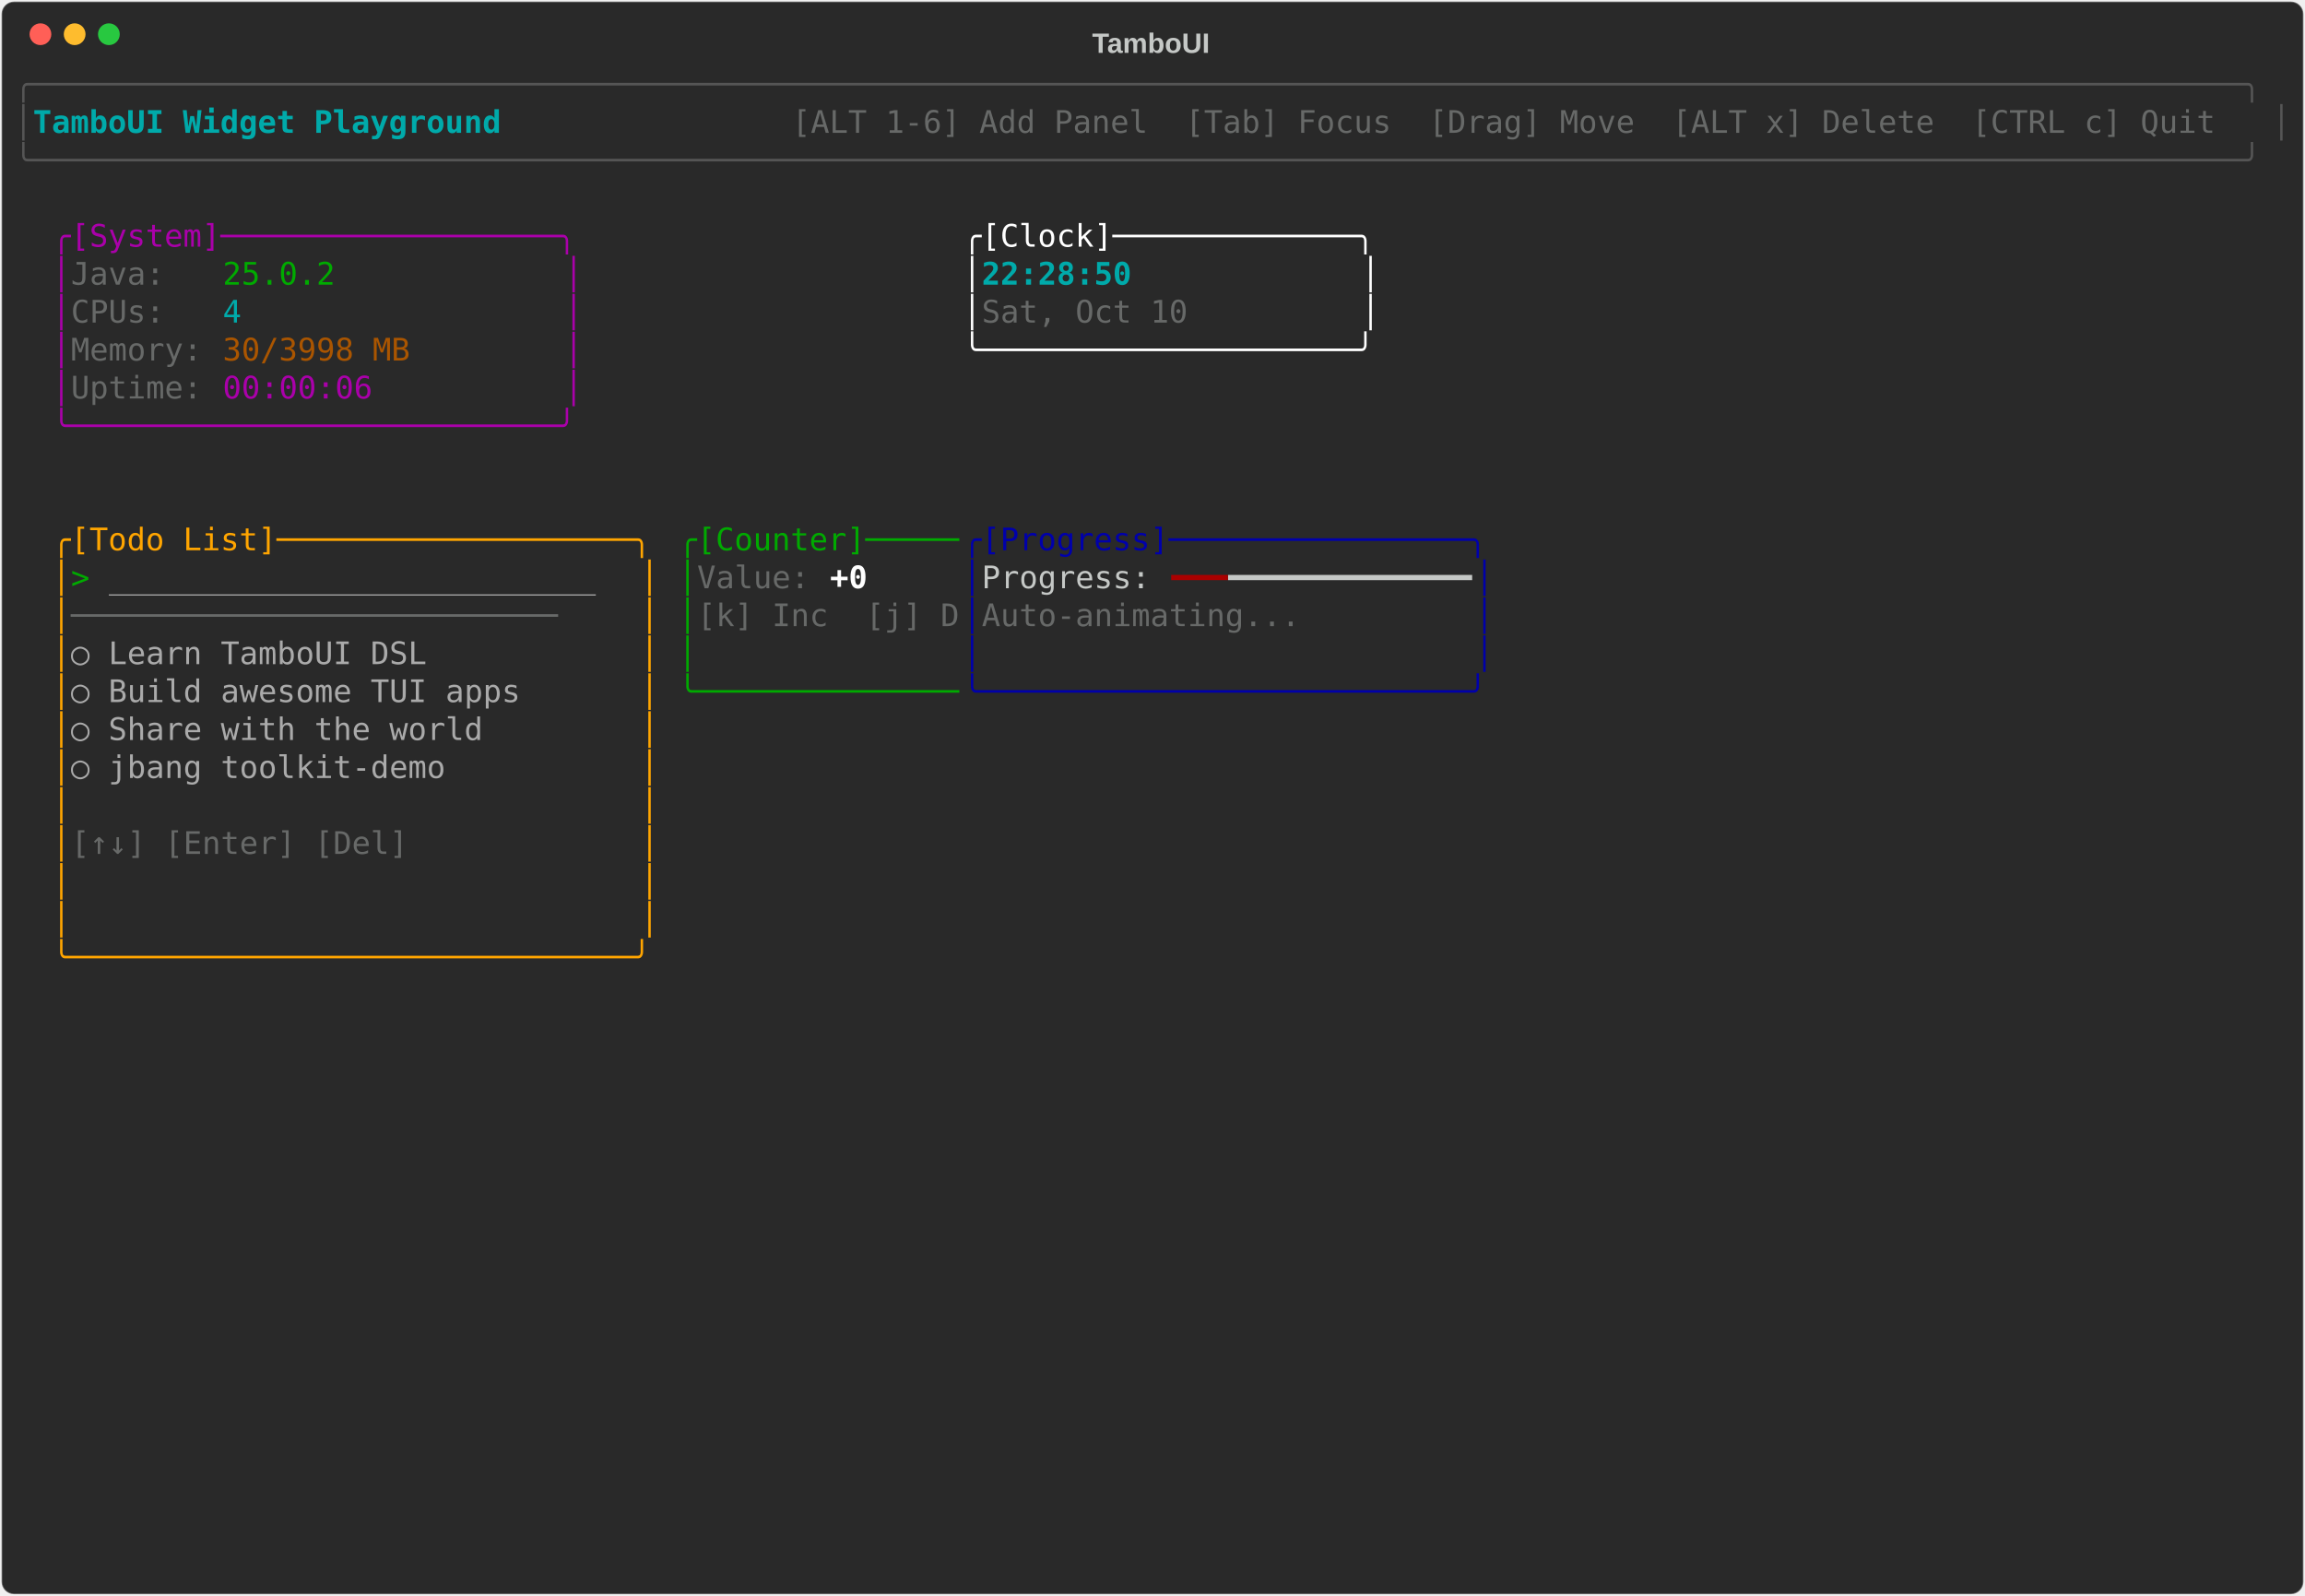
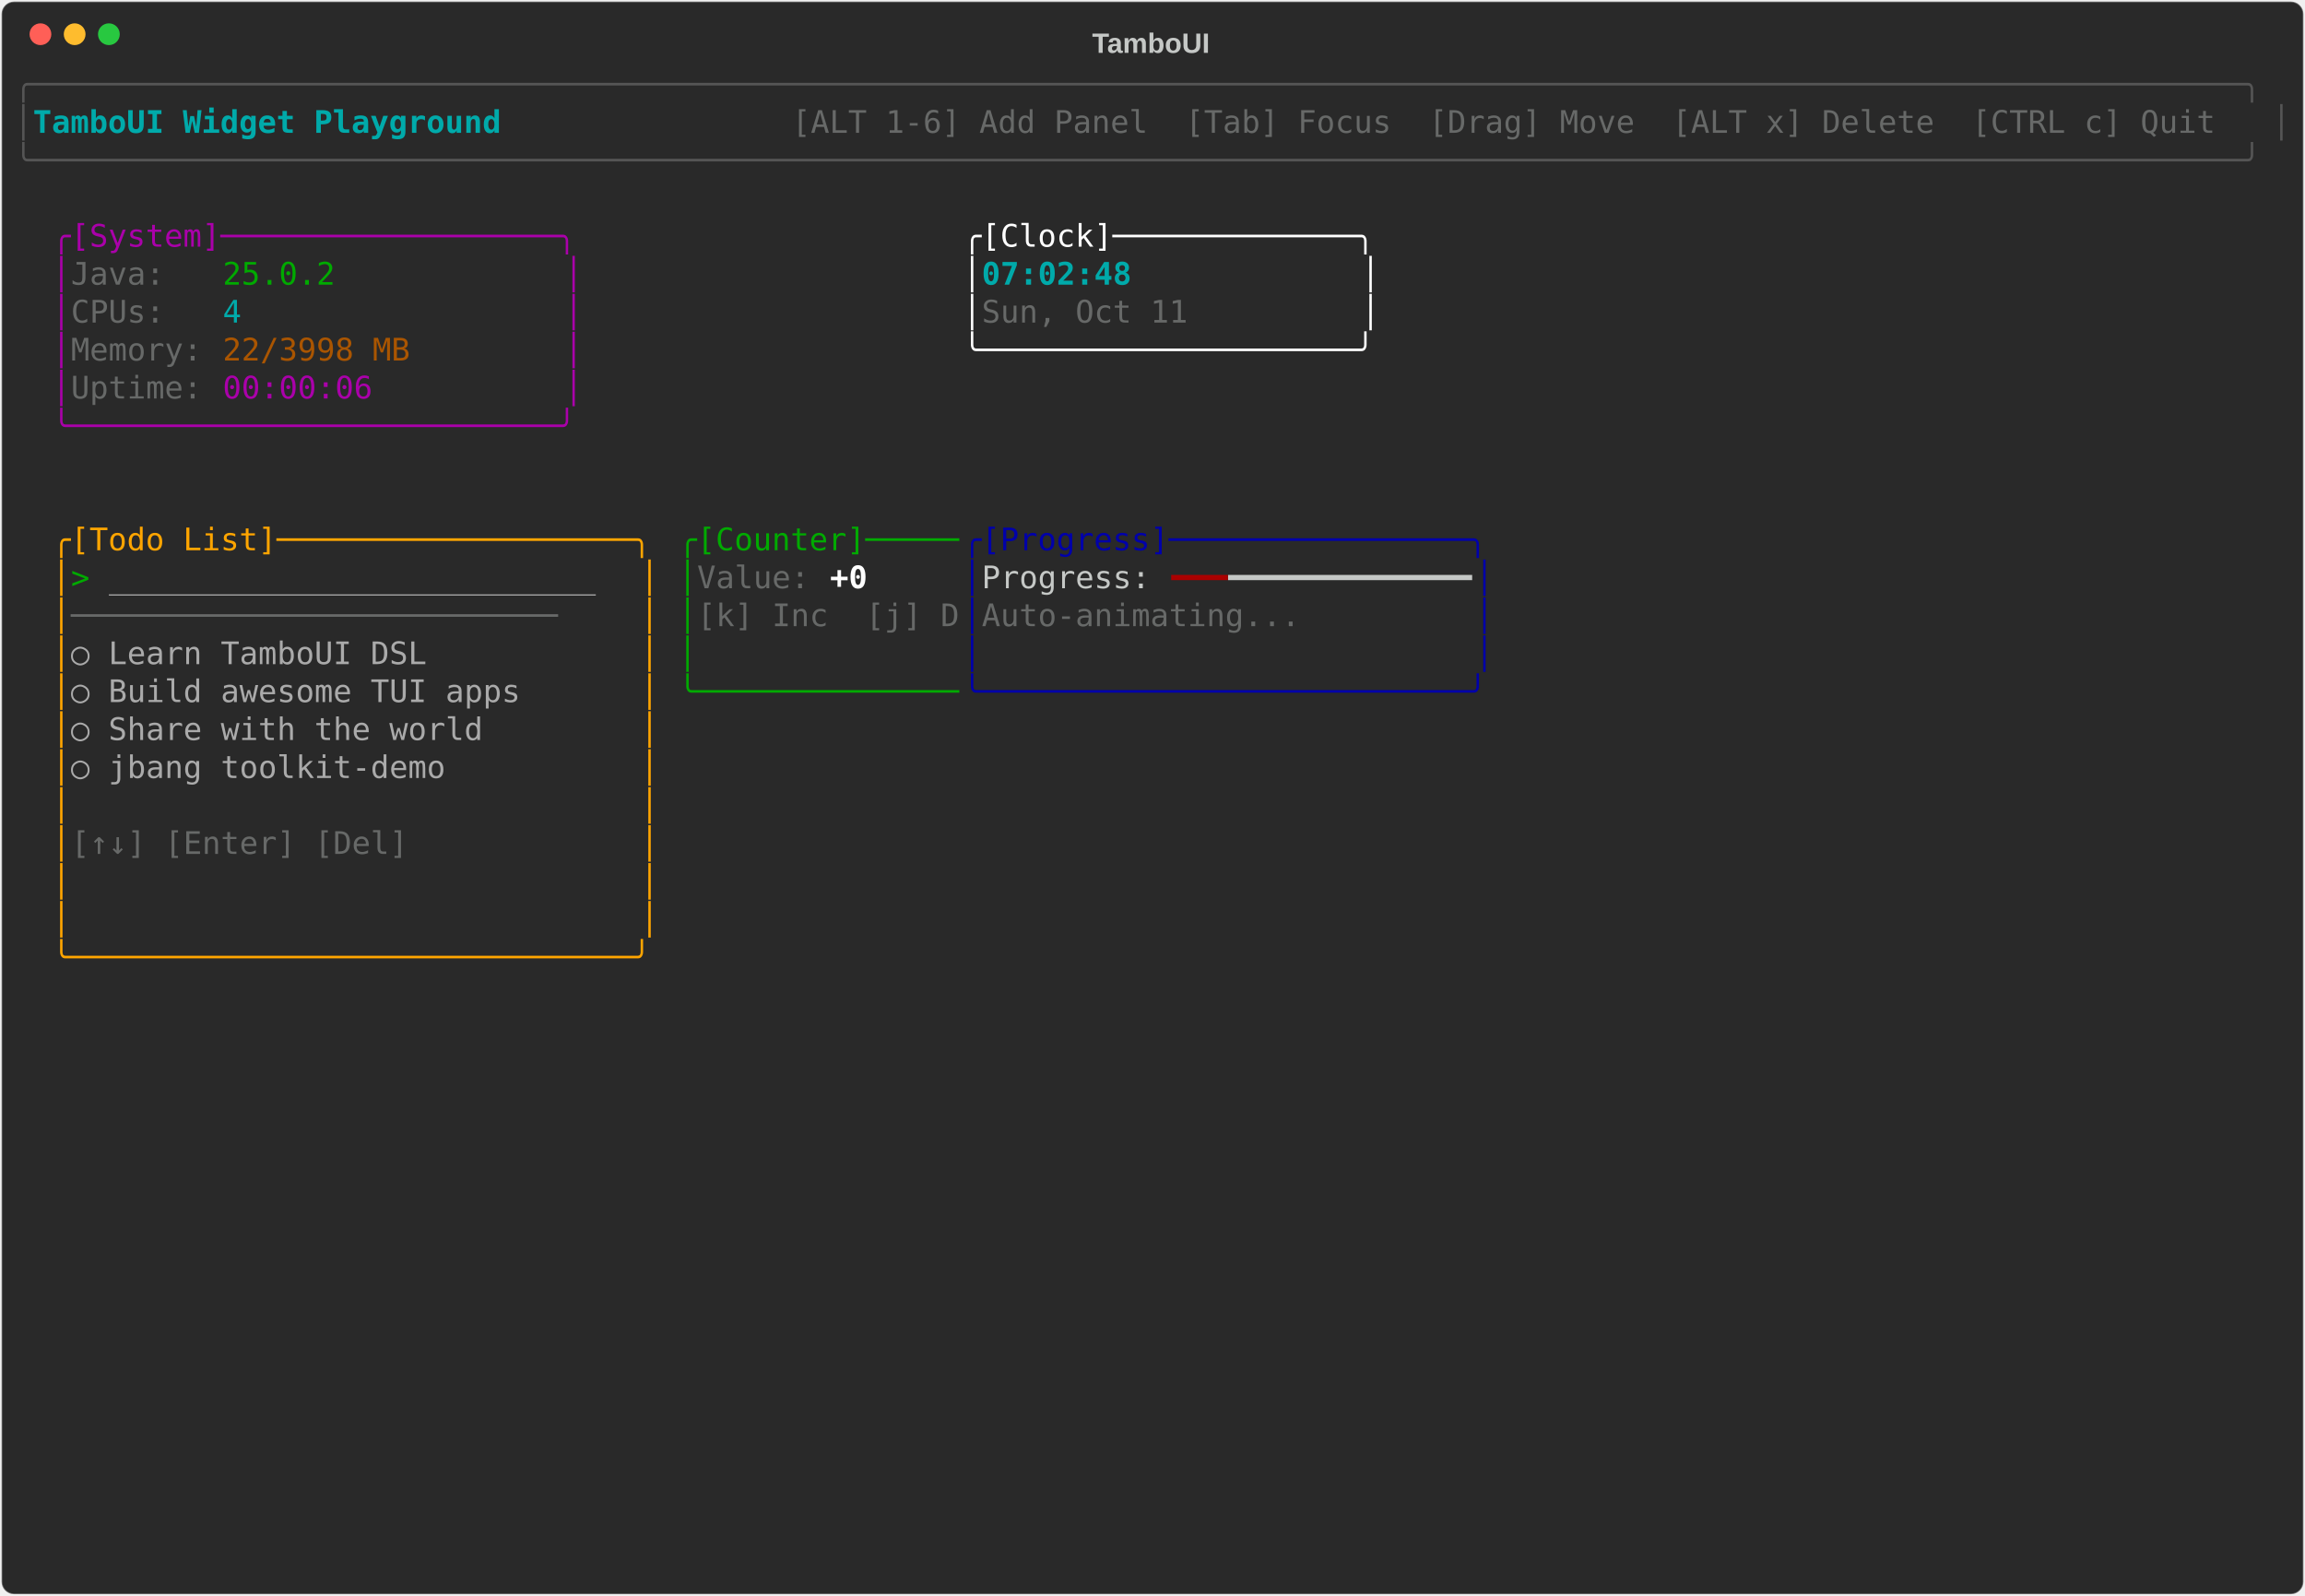
<svg xmlns="http://www.w3.org/2000/svg" class="rich-terminal" viewBox="0 0 1482 1026">
-   <style>    @font-face {        font-family: "Fira Code";        src: local("FiraCode-Regular"),                url("https://cdnjs.cloudflare.com/ajax/libs/firacode/6.2.0/woff2/FiraCode-Regular.woff2") format("woff2"),                url("https://cdnjs.cloudflare.com/ajax/libs/firacode/6.2.0/woff/FiraCode-Regular.woff") format("woff");        font-style: normal;        font-weight: 400;    }    @font-face {        font-family: "Fira Code";        src: local("FiraCode-Bold"),                url("https://cdnjs.cloudflare.com/ajax/libs/firacode/6.2.0/woff2/FiraCode-Bold.woff2") format("woff2"),                url("https://cdnjs.cloudflare.com/ajax/libs/firacode/6.2.0/woff/FiraCode-Bold.woff") format("woff");        font-style: bold;        font-weight: 700;    }    .terminal-2324408420-matrix {        font-family: Fira Code, monospace;        font-size: 20px;        line-height: 24.4px;        font-variant-east-asian: full-width;    }    .terminal-2324408420-title {        font-size: 18px;        font-weight: bold;        font-family: arial;    }    .terminal-2324408420-r1 { fill: #555555 }.terminal-2324408420-r2 { fill: #00aaaa;font-weight: bold }.terminal-2324408420-r3 { fill: #c5c8c6 }.terminal-2324408420-r4 { fill: #676968 }.terminal-2324408420-r5 { fill: #aa00aa }.terminal-2324408420-r6 { fill: #ffffff }.terminal-2324408420-r7 { fill: #00aa00 }.terminal-2324408420-r8 { fill: #00aaaa }.terminal-2324408420-r9 { fill: #aa5500 }.terminal-2324408420-r10 { fill: #ffa500 }.terminal-2324408420-r11 { fill: #0000aa }.terminal-2324408420-r12 { fill: #aaaaaa }.terminal-2324408420-r13 { fill: #ffffff;font-weight: bold }.terminal-2324408420-r14 { fill: #aa0000 }    </style>
+   <style>    @font-face {        font-family: "Fira Code";        src: local("FiraCode-Regular"),                url("https://cdnjs.cloudflare.com/ajax/libs/firacode/6.2.0/woff2/FiraCode-Regular.woff2") format("woff2"),                url("https://cdnjs.cloudflare.com/ajax/libs/firacode/6.2.0/woff/FiraCode-Regular.woff") format("woff");        font-style: normal;        font-weight: 400;    }    @font-face {        font-family: "Fira Code";        src: local("FiraCode-Bold"),                url("https://cdnjs.cloudflare.com/ajax/libs/firacode/6.2.0/woff2/FiraCode-Bold.woff2") format("woff2"),                url("https://cdnjs.cloudflare.com/ajax/libs/firacode/6.2.0/woff/FiraCode-Bold.woff") format("woff");        font-style: bold;        font-weight: 700;    }    .terminal-1987356781-matrix {        font-family: Fira Code, monospace;        font-size: 20px;        line-height: 24.4px;        font-variant-east-asian: full-width;    }    .terminal-1987356781-title {        font-size: 18px;        font-weight: bold;        font-family: arial;    }    .terminal-1987356781-r1 { fill: #555555 }.terminal-1987356781-r2 { fill: #00aaaa;font-weight: bold }.terminal-1987356781-r3 { fill: #c5c8c6 }.terminal-1987356781-r4 { fill: #676968 }.terminal-1987356781-r5 { fill: #aa00aa }.terminal-1987356781-r6 { fill: #ffffff }.terminal-1987356781-r7 { fill: #00aa00 }.terminal-1987356781-r8 { fill: #00aaaa }.terminal-1987356781-r9 { fill: #aa5500 }.terminal-1987356781-r10 { fill: #ffa500 }.terminal-1987356781-r11 { fill: #0000aa }.terminal-1987356781-r12 { fill: #aaaaaa }.terminal-1987356781-r13 { fill: #ffffff;font-weight: bold }.terminal-1987356781-r14 { fill: #aa0000 }    </style>
  <defs>
-     <clipPath id="terminal-2324408420-clip-terminal">
+     <clipPath id="terminal-1987356781-clip-terminal">
      <rect x="0" y="0" width="1463" height="975" />
    </clipPath>
-     <clipPath id="terminal-2324408420-line-0">
+     <clipPath id="terminal-1987356781-line-0">
      <rect x="0" y="1.5" width="1464" height="24.65" />
    </clipPath>
-     <clipPath id="terminal-2324408420-line-1">
+     <clipPath id="terminal-1987356781-line-1">
      <rect x="0" y="25.9" width="1464" height="24.65" />
    </clipPath>
-     <clipPath id="terminal-2324408420-line-2">
+     <clipPath id="terminal-1987356781-line-2">
      <rect x="0" y="50.3" width="1464" height="24.65" />
    </clipPath>
-     <clipPath id="terminal-2324408420-line-3">
+     <clipPath id="terminal-1987356781-line-3">
      <rect x="0" y="74.7" width="1464" height="24.65" />
    </clipPath>
-     <clipPath id="terminal-2324408420-line-4">
+     <clipPath id="terminal-1987356781-line-4">
      <rect x="0" y="99.1" width="1464" height="24.65" />
    </clipPath>
-     <clipPath id="terminal-2324408420-line-5">
+     <clipPath id="terminal-1987356781-line-5">
      <rect x="0" y="123.5" width="1464" height="24.65" />
    </clipPath>
-     <clipPath id="terminal-2324408420-line-6">
+     <clipPath id="terminal-1987356781-line-6">
      <rect x="0" y="147.9" width="1464" height="24.65" />
    </clipPath>
-     <clipPath id="terminal-2324408420-line-7">
+     <clipPath id="terminal-1987356781-line-7">
      <rect x="0" y="172.3" width="1464" height="24.65" />
    </clipPath>
-     <clipPath id="terminal-2324408420-line-8">
+     <clipPath id="terminal-1987356781-line-8">
      <rect x="0" y="196.7" width="1464" height="24.65" />
    </clipPath>
-     <clipPath id="terminal-2324408420-line-9">
+     <clipPath id="terminal-1987356781-line-9">
      <rect x="0" y="221.1" width="1464" height="24.65" />
    </clipPath>
-     <clipPath id="terminal-2324408420-line-10">
+     <clipPath id="terminal-1987356781-line-10">
      <rect x="0" y="245.5" width="1464" height="24.65" />
    </clipPath>
-     <clipPath id="terminal-2324408420-line-11">
+     <clipPath id="terminal-1987356781-line-11">
      <rect x="0" y="269.9" width="1464" height="24.65" />
    </clipPath>
-     <clipPath id="terminal-2324408420-line-12">
+     <clipPath id="terminal-1987356781-line-12">
      <rect x="0" y="294.3" width="1464" height="24.65" />
    </clipPath>
-     <clipPath id="terminal-2324408420-line-13">
+     <clipPath id="terminal-1987356781-line-13">
      <rect x="0" y="318.7" width="1464" height="24.65" />
    </clipPath>
-     <clipPath id="terminal-2324408420-line-14">
+     <clipPath id="terminal-1987356781-line-14">
      <rect x="0" y="343.1" width="1464" height="24.65" />
    </clipPath>
-     <clipPath id="terminal-2324408420-line-15">
+     <clipPath id="terminal-1987356781-line-15">
      <rect x="0" y="367.5" width="1464" height="24.65" />
    </clipPath>
-     <clipPath id="terminal-2324408420-line-16">
+     <clipPath id="terminal-1987356781-line-16">
      <rect x="0" y="391.9" width="1464" height="24.65" />
    </clipPath>
-     <clipPath id="terminal-2324408420-line-17">
+     <clipPath id="terminal-1987356781-line-17">
      <rect x="0" y="416.3" width="1464" height="24.65" />
    </clipPath>
-     <clipPath id="terminal-2324408420-line-18">
+     <clipPath id="terminal-1987356781-line-18">
      <rect x="0" y="440.7" width="1464" height="24.65" />
    </clipPath>
-     <clipPath id="terminal-2324408420-line-19">
+     <clipPath id="terminal-1987356781-line-19">
      <rect x="0" y="465.1" width="1464" height="24.65" />
    </clipPath>
-     <clipPath id="terminal-2324408420-line-20">
+     <clipPath id="terminal-1987356781-line-20">
      <rect x="0" y="489.5" width="1464" height="24.65" />
    </clipPath>
-     <clipPath id="terminal-2324408420-line-21">
+     <clipPath id="terminal-1987356781-line-21">
      <rect x="0" y="513.9" width="1464" height="24.65" />
    </clipPath>
-     <clipPath id="terminal-2324408420-line-22">
+     <clipPath id="terminal-1987356781-line-22">
      <rect x="0" y="538.3" width="1464" height="24.65" />
    </clipPath>
-     <clipPath id="terminal-2324408420-line-23">
+     <clipPath id="terminal-1987356781-line-23">
      <rect x="0" y="562.7" width="1464" height="24.65" />
    </clipPath>
-     <clipPath id="terminal-2324408420-line-24">
+     <clipPath id="terminal-1987356781-line-24">
      <rect x="0" y="587.1" width="1464" height="24.65" />
    </clipPath>
-     <clipPath id="terminal-2324408420-line-25">
+     <clipPath id="terminal-1987356781-line-25">
      <rect x="0" y="611.5" width="1464" height="24.65" />
    </clipPath>
-     <clipPath id="terminal-2324408420-line-26">
+     <clipPath id="terminal-1987356781-line-26">
      <rect x="0" y="635.9" width="1464" height="24.65" />
    </clipPath>
-     <clipPath id="terminal-2324408420-line-27">
+     <clipPath id="terminal-1987356781-line-27">
      <rect x="0" y="660.3" width="1464" height="24.65" />
    </clipPath>
-     <clipPath id="terminal-2324408420-line-28">
+     <clipPath id="terminal-1987356781-line-28">
      <rect x="0" y="684.7" width="1464" height="24.65" />
    </clipPath>
-     <clipPath id="terminal-2324408420-line-29">
+     <clipPath id="terminal-1987356781-line-29">
      <rect x="0" y="709.1" width="1464" height="24.65" />
    </clipPath>
-     <clipPath id="terminal-2324408420-line-30">
+     <clipPath id="terminal-1987356781-line-30">
      <rect x="0" y="733.5" width="1464" height="24.65" />
    </clipPath>
-     <clipPath id="terminal-2324408420-line-31">
+     <clipPath id="terminal-1987356781-line-31">
      <rect x="0" y="757.9" width="1464" height="24.65" />
    </clipPath>
-     <clipPath id="terminal-2324408420-line-32">
+     <clipPath id="terminal-1987356781-line-32">
      <rect x="0" y="782.3" width="1464" height="24.65" />
    </clipPath>
-     <clipPath id="terminal-2324408420-line-33">
+     <clipPath id="terminal-1987356781-line-33">
      <rect x="0" y="806.7" width="1464" height="24.65" />
    </clipPath>
-     <clipPath id="terminal-2324408420-line-34">
+     <clipPath id="terminal-1987356781-line-34">
      <rect x="0" y="831.1" width="1464" height="24.65" />
    </clipPath>
-     <clipPath id="terminal-2324408420-line-35">
+     <clipPath id="terminal-1987356781-line-35">
      <rect x="0" y="855.5" width="1464" height="24.65" />
    </clipPath>
-     <clipPath id="terminal-2324408420-line-36">
+     <clipPath id="terminal-1987356781-line-36">
      <rect x="0" y="879.9" width="1464" height="24.65" />
    </clipPath>
-     <clipPath id="terminal-2324408420-line-37">
+     <clipPath id="terminal-1987356781-line-37">
      <rect x="0" y="904.3" width="1464" height="24.65" />
    </clipPath>
-     <clipPath id="terminal-2324408420-line-38">
+     <clipPath id="terminal-1987356781-line-38">
      <rect x="0" y="928.7" width="1464" height="24.65" />
    </clipPath>
-     <clipPath id="terminal-2324408420-line-39">
+     <clipPath id="terminal-1987356781-line-39">
      <rect x="0" y="953.1" width="1464" height="24.65" />
    </clipPath>
  </defs>
  <rect fill="#292929" stroke="rgba(255,255,255,0.35)" stroke-width="1" x="1" y="1" width="1480" height="1024" rx="8" />
-   <text class="terminal-2324408420-title" fill="#c5c8c6" text-anchor="middle" x="740" y="34">TamboUI</text>
+   <text class="terminal-1987356781-title" fill="#c5c8c6" text-anchor="middle" x="740" y="34">TamboUI</text>
  <g transform="translate(26,22)">
    <circle cx="0" cy="0" r="7" fill="#ff5f57" />
    <circle cx="22" cy="0" r="7" fill="#febc2e" />
    <circle cx="44" cy="0" r="7" fill="#28c840" />
  </g>
-   <g transform="translate(9, 41)" clip-path="url(#terminal-2324408420-clip-terminal)">
-     <g class="terminal-2324408420-matrix">
-       <text class="terminal-2324408420-r1" x="0" y="20" textLength="1464" clip-path="url(#terminal-2324408420-line-0)">╭──────────────────────────────────────────────────────────────────────────────────────────────────────────────────────╮</text>
-       <text class="terminal-2324408420-r1" x="0" y="44.4" textLength="12.2" clip-path="url(#terminal-2324408420-line-1)">│</text>
-       <text class="terminal-2324408420-r2" x="12.2" y="44.4" textLength="329.4" clip-path="url(#terminal-2324408420-line-1)"> TamboUI Widget Playground </text>
-       <text class="terminal-2324408420-r4" x="500.2" y="44.4" textLength="951.6" clip-path="url(#terminal-2324408420-line-1)"> [ALT 1-6] Add Panel  [Tab] Focus  [Drag] Move  [ALT x] Delete  [CTRL c] Quit </text>
-       <text class="terminal-2324408420-r1" x="1451.8" y="44.4" textLength="12.2" clip-path="url(#terminal-2324408420-line-1)">│</text>
-       <text class="terminal-2324408420-r1" x="0" y="68.8" textLength="1464" clip-path="url(#terminal-2324408420-line-2)">╰──────────────────────────────────────────────────────────────────────────────────────────────────────────────────────╯</text>
-       <text class="terminal-2324408420-r5" x="24.4" y="117.6" textLength="341.6" clip-path="url(#terminal-2324408420-line-4)">╭[System]──────────────────╮</text>
-       <text class="terminal-2324408420-r6" x="610" y="117.6" textLength="268.4" clip-path="url(#terminal-2324408420-line-4)">╭[Clock]─────────────╮</text>
-       <text class="terminal-2324408420-r5" x="24.4" y="142" textLength="12.2" clip-path="url(#terminal-2324408420-line-5)">│</text>
-       <text class="terminal-2324408420-r4" x="36.6" y="142" textLength="97.6" clip-path="url(#terminal-2324408420-line-5)">Java:   </text>
-       <text class="terminal-2324408420-r7" x="134.2" y="142" textLength="73.2" clip-path="url(#terminal-2324408420-line-5)">25.0.2</text>
-       <text class="terminal-2324408420-r5" x="353.8" y="142" textLength="12.2" clip-path="url(#terminal-2324408420-line-5)">│</text>
-       <text class="terminal-2324408420-r6" x="610" y="142" textLength="12.2" clip-path="url(#terminal-2324408420-line-5)">│</text>
-       <text class="terminal-2324408420-r2" x="622.2" y="142" textLength="244" clip-path="url(#terminal-2324408420-line-5)">22:28:50            </text>
-       <text class="terminal-2324408420-r6" x="866.2" y="142" textLength="12.2" clip-path="url(#terminal-2324408420-line-5)">│</text>
-       <text class="terminal-2324408420-r5" x="24.4" y="166.4" textLength="12.2" clip-path="url(#terminal-2324408420-line-6)">│</text>
-       <text class="terminal-2324408420-r4" x="36.6" y="166.4" textLength="97.6" clip-path="url(#terminal-2324408420-line-6)">CPUs:   </text>
-       <text class="terminal-2324408420-r8" x="134.2" y="166.4" textLength="12.2" clip-path="url(#terminal-2324408420-line-6)">4</text>
-       <text class="terminal-2324408420-r5" x="353.8" y="166.4" textLength="12.2" clip-path="url(#terminal-2324408420-line-6)">│</text>
-       <text class="terminal-2324408420-r6" x="610" y="166.4" textLength="12.2" clip-path="url(#terminal-2324408420-line-6)">│</text>
-       <text class="terminal-2324408420-r4" x="622.2" y="166.4" textLength="244" clip-path="url(#terminal-2324408420-line-6)">Sat, Oct 10         </text>
-       <text class="terminal-2324408420-r6" x="866.2" y="166.4" textLength="12.2" clip-path="url(#terminal-2324408420-line-6)">│</text>
-       <text class="terminal-2324408420-r5" x="24.4" y="190.8" textLength="12.2" clip-path="url(#terminal-2324408420-line-7)">│</text>
-       <text class="terminal-2324408420-r4" x="36.6" y="190.8" textLength="97.6" clip-path="url(#terminal-2324408420-line-7)">Memory: </text>
-       <text class="terminal-2324408420-r9" x="134.2" y="190.8" textLength="122" clip-path="url(#terminal-2324408420-line-7)">30/3998 MB</text>
-       <text class="terminal-2324408420-r5" x="353.8" y="190.8" textLength="12.2" clip-path="url(#terminal-2324408420-line-7)">│</text>
-       <text class="terminal-2324408420-r6" x="610" y="190.8" textLength="268.4" clip-path="url(#terminal-2324408420-line-7)">╰────────────────────╯</text>
-       <text class="terminal-2324408420-r5" x="24.4" y="215.2" textLength="12.2" clip-path="url(#terminal-2324408420-line-8)">│</text>
-       <text class="terminal-2324408420-r4" x="36.6" y="215.2" textLength="97.6" clip-path="url(#terminal-2324408420-line-8)">Uptime: </text>
-       <text class="terminal-2324408420-r5" x="134.2" y="215.2" textLength="97.6" clip-path="url(#terminal-2324408420-line-8)">00:00:06</text>
-       <text class="terminal-2324408420-r5" x="353.8" y="215.2" textLength="12.2" clip-path="url(#terminal-2324408420-line-8)">│</text>
-       <text class="terminal-2324408420-r5" x="24.4" y="239.6" textLength="341.6" clip-path="url(#terminal-2324408420-line-9)">╰──────────────────────────╯</text>
-       <text class="terminal-2324408420-r10" x="24.4" y="312.8" textLength="390.4" clip-path="url(#terminal-2324408420-line-12)">╭[Todo List]───────────────────╮</text>
-       <text class="terminal-2324408420-r7" x="427" y="312.8" textLength="183" clip-path="url(#terminal-2324408420-line-12)">╭[Counter]─────</text>
-       <text class="terminal-2324408420-r11" x="610" y="312.8" textLength="341.6" clip-path="url(#terminal-2324408420-line-12)">╭[Progress]────────────────╮</text>
-       <text class="terminal-2324408420-r10" x="24.4" y="337.2" textLength="12.2" clip-path="url(#terminal-2324408420-line-13)">│</text>
-       <text class="terminal-2324408420-r7" x="36.6" y="337.2" textLength="24.4" clip-path="url(#terminal-2324408420-line-13)">&gt; </text>
-       <text class="terminal-2324408420-r12" x="61" y="337.2" textLength="317.2" clip-path="url(#terminal-2324408420-line-13)">__________________________</text>
-       <text class="terminal-2324408420-r10" x="402.6" y="337.2" textLength="12.2" clip-path="url(#terminal-2324408420-line-13)">│</text>
-       <text class="terminal-2324408420-r7" x="427" y="337.2" textLength="12.2" clip-path="url(#terminal-2324408420-line-13)">│</text>
-       <text class="terminal-2324408420-r4" x="439.2" y="337.2" textLength="85.4" clip-path="url(#terminal-2324408420-line-13)">Value: </text>
-       <text class="terminal-2324408420-r13" x="524.6" y="337.2" textLength="24.4" clip-path="url(#terminal-2324408420-line-13)">+0</text>
-       <text class="terminal-2324408420-r11" x="610" y="337.2" textLength="12.2" clip-path="url(#terminal-2324408420-line-13)">│</text>
-       <text class="terminal-2324408420-r3" x="622.2" y="337.2" textLength="122" clip-path="url(#terminal-2324408420-line-13)">Progress: </text>
-       <text class="terminal-2324408420-r14" x="744.2" y="337.2" textLength="36.6" clip-path="url(#terminal-2324408420-line-13)">━━━</text>
-       <text class="terminal-2324408420-r3" x="780.8" y="337.2" textLength="158.6" clip-path="url(#terminal-2324408420-line-13)">━━━━━━━━━━━━━</text>
-       <text class="terminal-2324408420-r11" x="939.4" y="337.2" textLength="12.2" clip-path="url(#terminal-2324408420-line-13)">│</text>
-       <text class="terminal-2324408420-r10" x="24.4" y="361.6" textLength="12.2" clip-path="url(#terminal-2324408420-line-14)">│</text>
-       <text class="terminal-2324408420-r4" x="36.6" y="361.6" textLength="366" clip-path="url(#terminal-2324408420-line-14)">──────────────────────────    </text>
-       <text class="terminal-2324408420-r10" x="402.6" y="361.6" textLength="12.2" clip-path="url(#terminal-2324408420-line-14)">│</text>
-       <text class="terminal-2324408420-r7" x="427" y="361.6" textLength="12.2" clip-path="url(#terminal-2324408420-line-14)">│</text>
-       <text class="terminal-2324408420-r4" x="439.2" y="361.6" textLength="170.8" clip-path="url(#terminal-2324408420-line-14)">[k] Inc  [j] D</text>
-       <text class="terminal-2324408420-r11" x="610" y="361.6" textLength="12.2" clip-path="url(#terminal-2324408420-line-14)">│</text>
-       <text class="terminal-2324408420-r4" x="622.2" y="361.6" textLength="317.2" clip-path="url(#terminal-2324408420-line-14)">Auto-animating...         </text>
-       <text class="terminal-2324408420-r11" x="939.4" y="361.6" textLength="12.2" clip-path="url(#terminal-2324408420-line-14)">│</text>
-       <text class="terminal-2324408420-r10" x="24.4" y="386" textLength="12.2" clip-path="url(#terminal-2324408420-line-15)">│</text>
-       <text class="terminal-2324408420-r12" x="36.6" y="386" textLength="366" clip-path="url(#terminal-2324408420-line-15)">  ○ Learn TamboUI DSL         </text>
-       <text class="terminal-2324408420-r10" x="402.6" y="386" textLength="12.2" clip-path="url(#terminal-2324408420-line-15)">│</text>
-       <text class="terminal-2324408420-r7" x="427" y="386" textLength="12.2" clip-path="url(#terminal-2324408420-line-15)">│</text>
-       <text class="terminal-2324408420-r11" x="610" y="386" textLength="12.2" clip-path="url(#terminal-2324408420-line-15)">│</text>
-       <text class="terminal-2324408420-r11" x="939.4" y="386" textLength="12.2" clip-path="url(#terminal-2324408420-line-15)">│</text>
-       <text class="terminal-2324408420-r10" x="24.4" y="410.4" textLength="12.2" clip-path="url(#terminal-2324408420-line-16)">│</text>
-       <text class="terminal-2324408420-r12" x="36.6" y="410.4" textLength="366" clip-path="url(#terminal-2324408420-line-16)">  ○ Build awesome TUI apps    </text>
-       <text class="terminal-2324408420-r10" x="402.6" y="410.4" textLength="12.2" clip-path="url(#terminal-2324408420-line-16)">│</text>
-       <text class="terminal-2324408420-r7" x="427" y="410.4" textLength="183" clip-path="url(#terminal-2324408420-line-16)">╰──────────────</text>
-       <text class="terminal-2324408420-r11" x="610" y="410.4" textLength="341.6" clip-path="url(#terminal-2324408420-line-16)">╰──────────────────────────╯</text>
-       <text class="terminal-2324408420-r10" x="24.4" y="434.8" textLength="12.2" clip-path="url(#terminal-2324408420-line-17)">│</text>
-       <text class="terminal-2324408420-r12" x="36.6" y="434.8" textLength="366" clip-path="url(#terminal-2324408420-line-17)">  ○ Share with the world      </text>
-       <text class="terminal-2324408420-r10" x="402.6" y="434.8" textLength="12.2" clip-path="url(#terminal-2324408420-line-17)">│</text>
-       <text class="terminal-2324408420-r10" x="24.4" y="459.2" textLength="12.2" clip-path="url(#terminal-2324408420-line-18)">│</text>
-       <text class="terminal-2324408420-r12" x="36.6" y="459.2" textLength="366" clip-path="url(#terminal-2324408420-line-18)">  ○ jbang toolkit-demo        </text>
-       <text class="terminal-2324408420-r10" x="402.6" y="459.2" textLength="12.2" clip-path="url(#terminal-2324408420-line-18)">│</text>
-       <text class="terminal-2324408420-r10" x="24.4" y="483.6" textLength="12.2" clip-path="url(#terminal-2324408420-line-19)">│</text>
-       <text class="terminal-2324408420-r10" x="402.6" y="483.6" textLength="12.2" clip-path="url(#terminal-2324408420-line-19)">│</text>
-       <text class="terminal-2324408420-r10" x="24.4" y="508" textLength="12.2" clip-path="url(#terminal-2324408420-line-20)">│</text>
-       <text class="terminal-2324408420-r4" x="36.6" y="508" textLength="366" clip-path="url(#terminal-2324408420-line-20)">[↑↓] [Enter] [Del]            </text>
-       <text class="terminal-2324408420-r10" x="402.6" y="508" textLength="12.2" clip-path="url(#terminal-2324408420-line-20)">│</text>
-       <text class="terminal-2324408420-r10" x="24.4" y="532.4" textLength="12.2" clip-path="url(#terminal-2324408420-line-21)">│</text>
-       <text class="terminal-2324408420-r10" x="402.6" y="532.4" textLength="12.2" clip-path="url(#terminal-2324408420-line-21)">│</text>
-       <text class="terminal-2324408420-r10" x="24.4" y="556.8" textLength="12.2" clip-path="url(#terminal-2324408420-line-22)">│</text>
-       <text class="terminal-2324408420-r10" x="402.6" y="556.8" textLength="12.2" clip-path="url(#terminal-2324408420-line-22)">│</text>
-       <text class="terminal-2324408420-r10" x="24.4" y="581.2" textLength="390.4" clip-path="url(#terminal-2324408420-line-23)">╰──────────────────────────────╯</text>
+   <g transform="translate(9, 41)" clip-path="url(#terminal-1987356781-clip-terminal)">
+     <g class="terminal-1987356781-matrix">
+       <text class="terminal-1987356781-r1" x="0" y="20" textLength="1464" clip-path="url(#terminal-1987356781-line-0)">╭──────────────────────────────────────────────────────────────────────────────────────────────────────────────────────╮</text>
+       <text class="terminal-1987356781-r1" x="0" y="44.4" textLength="12.2" clip-path="url(#terminal-1987356781-line-1)">│</text>
+       <text class="terminal-1987356781-r2" x="12.2" y="44.4" textLength="329.4" clip-path="url(#terminal-1987356781-line-1)"> TamboUI Widget Playground </text>
+       <text class="terminal-1987356781-r4" x="500.2" y="44.4" textLength="951.6" clip-path="url(#terminal-1987356781-line-1)"> [ALT 1-6] Add Panel  [Tab] Focus  [Drag] Move  [ALT x] Delete  [CTRL c] Quit </text>
+       <text class="terminal-1987356781-r1" x="1451.8" y="44.4" textLength="12.2" clip-path="url(#terminal-1987356781-line-1)">│</text>
+       <text class="terminal-1987356781-r1" x="0" y="68.8" textLength="1464" clip-path="url(#terminal-1987356781-line-2)">╰──────────────────────────────────────────────────────────────────────────────────────────────────────────────────────╯</text>
+       <text class="terminal-1987356781-r5" x="24.4" y="117.6" textLength="341.6" clip-path="url(#terminal-1987356781-line-4)">╭[System]──────────────────╮</text>
+       <text class="terminal-1987356781-r6" x="610" y="117.6" textLength="268.4" clip-path="url(#terminal-1987356781-line-4)">╭[Clock]─────────────╮</text>
+       <text class="terminal-1987356781-r5" x="24.4" y="142" textLength="12.2" clip-path="url(#terminal-1987356781-line-5)">│</text>
+       <text class="terminal-1987356781-r4" x="36.6" y="142" textLength="97.6" clip-path="url(#terminal-1987356781-line-5)">Java:   </text>
+       <text class="terminal-1987356781-r7" x="134.2" y="142" textLength="73.2" clip-path="url(#terminal-1987356781-line-5)">25.0.2</text>
+       <text class="terminal-1987356781-r5" x="353.8" y="142" textLength="12.2" clip-path="url(#terminal-1987356781-line-5)">│</text>
+       <text class="terminal-1987356781-r6" x="610" y="142" textLength="12.2" clip-path="url(#terminal-1987356781-line-5)">│</text>
+       <text class="terminal-1987356781-r2" x="622.2" y="142" textLength="244" clip-path="url(#terminal-1987356781-line-5)">07:02:48            </text>
+       <text class="terminal-1987356781-r6" x="866.2" y="142" textLength="12.2" clip-path="url(#terminal-1987356781-line-5)">│</text>
+       <text class="terminal-1987356781-r5" x="24.4" y="166.4" textLength="12.2" clip-path="url(#terminal-1987356781-line-6)">│</text>
+       <text class="terminal-1987356781-r4" x="36.6" y="166.4" textLength="97.6" clip-path="url(#terminal-1987356781-line-6)">CPUs:   </text>
+       <text class="terminal-1987356781-r8" x="134.2" y="166.4" textLength="12.2" clip-path="url(#terminal-1987356781-line-6)">4</text>
+       <text class="terminal-1987356781-r5" x="353.8" y="166.4" textLength="12.2" clip-path="url(#terminal-1987356781-line-6)">│</text>
+       <text class="terminal-1987356781-r6" x="610" y="166.4" textLength="12.2" clip-path="url(#terminal-1987356781-line-6)">│</text>
+       <text class="terminal-1987356781-r4" x="622.2" y="166.4" textLength="244" clip-path="url(#terminal-1987356781-line-6)">Sun, Oct 11         </text>
+       <text class="terminal-1987356781-r6" x="866.2" y="166.4" textLength="12.2" clip-path="url(#terminal-1987356781-line-6)">│</text>
+       <text class="terminal-1987356781-r5" x="24.4" y="190.8" textLength="12.2" clip-path="url(#terminal-1987356781-line-7)">│</text>
+       <text class="terminal-1987356781-r4" x="36.6" y="190.8" textLength="97.6" clip-path="url(#terminal-1987356781-line-7)">Memory: </text>
+       <text class="terminal-1987356781-r9" x="134.2" y="190.8" textLength="122" clip-path="url(#terminal-1987356781-line-7)">22/3998 MB</text>
+       <text class="terminal-1987356781-r5" x="353.8" y="190.8" textLength="12.2" clip-path="url(#terminal-1987356781-line-7)">│</text>
+       <text class="terminal-1987356781-r6" x="610" y="190.8" textLength="268.4" clip-path="url(#terminal-1987356781-line-7)">╰────────────────────╯</text>
+       <text class="terminal-1987356781-r5" x="24.4" y="215.2" textLength="12.2" clip-path="url(#terminal-1987356781-line-8)">│</text>
+       <text class="terminal-1987356781-r4" x="36.6" y="215.2" textLength="97.6" clip-path="url(#terminal-1987356781-line-8)">Uptime: </text>
+       <text class="terminal-1987356781-r5" x="134.2" y="215.2" textLength="97.6" clip-path="url(#terminal-1987356781-line-8)">00:00:06</text>
+       <text class="terminal-1987356781-r5" x="353.8" y="215.2" textLength="12.2" clip-path="url(#terminal-1987356781-line-8)">│</text>
+       <text class="terminal-1987356781-r5" x="24.4" y="239.6" textLength="341.6" clip-path="url(#terminal-1987356781-line-9)">╰──────────────────────────╯</text>
+       <text class="terminal-1987356781-r10" x="24.4" y="312.8" textLength="390.4" clip-path="url(#terminal-1987356781-line-12)">╭[Todo List]───────────────────╮</text>
+       <text class="terminal-1987356781-r7" x="427" y="312.8" textLength="183" clip-path="url(#terminal-1987356781-line-12)">╭[Counter]─────</text>
+       <text class="terminal-1987356781-r11" x="610" y="312.8" textLength="341.6" clip-path="url(#terminal-1987356781-line-12)">╭[Progress]────────────────╮</text>
+       <text class="terminal-1987356781-r10" x="24.4" y="337.2" textLength="12.2" clip-path="url(#terminal-1987356781-line-13)">│</text>
+       <text class="terminal-1987356781-r7" x="36.6" y="337.2" textLength="24.4" clip-path="url(#terminal-1987356781-line-13)">&gt; </text>
+       <text class="terminal-1987356781-r12" x="61" y="337.2" textLength="317.2" clip-path="url(#terminal-1987356781-line-13)">__________________________</text>
+       <text class="terminal-1987356781-r10" x="402.6" y="337.2" textLength="12.2" clip-path="url(#terminal-1987356781-line-13)">│</text>
+       <text class="terminal-1987356781-r7" x="427" y="337.2" textLength="12.2" clip-path="url(#terminal-1987356781-line-13)">│</text>
+       <text class="terminal-1987356781-r4" x="439.2" y="337.2" textLength="85.4" clip-path="url(#terminal-1987356781-line-13)">Value: </text>
+       <text class="terminal-1987356781-r13" x="524.6" y="337.2" textLength="24.4" clip-path="url(#terminal-1987356781-line-13)">+0</text>
+       <text class="terminal-1987356781-r11" x="610" y="337.2" textLength="12.2" clip-path="url(#terminal-1987356781-line-13)">│</text>
+       <text class="terminal-1987356781-r3" x="622.2" y="337.2" textLength="122" clip-path="url(#terminal-1987356781-line-13)">Progress: </text>
+       <text class="terminal-1987356781-r14" x="744.2" y="337.2" textLength="36.6" clip-path="url(#terminal-1987356781-line-13)">━━━</text>
+       <text class="terminal-1987356781-r3" x="780.8" y="337.2" textLength="158.6" clip-path="url(#terminal-1987356781-line-13)">━━━━━━━━━━━━━</text>
+       <text class="terminal-1987356781-r11" x="939.4" y="337.2" textLength="12.2" clip-path="url(#terminal-1987356781-line-13)">│</text>
+       <text class="terminal-1987356781-r10" x="24.4" y="361.6" textLength="12.2" clip-path="url(#terminal-1987356781-line-14)">│</text>
+       <text class="terminal-1987356781-r4" x="36.6" y="361.6" textLength="366" clip-path="url(#terminal-1987356781-line-14)">──────────────────────────    </text>
+       <text class="terminal-1987356781-r10" x="402.6" y="361.6" textLength="12.2" clip-path="url(#terminal-1987356781-line-14)">│</text>
+       <text class="terminal-1987356781-r7" x="427" y="361.6" textLength="12.2" clip-path="url(#terminal-1987356781-line-14)">│</text>
+       <text class="terminal-1987356781-r4" x="439.2" y="361.6" textLength="170.8" clip-path="url(#terminal-1987356781-line-14)">[k] Inc  [j] D</text>
+       <text class="terminal-1987356781-r11" x="610" y="361.6" textLength="12.2" clip-path="url(#terminal-1987356781-line-14)">│</text>
+       <text class="terminal-1987356781-r4" x="622.2" y="361.6" textLength="317.2" clip-path="url(#terminal-1987356781-line-14)">Auto-animating...         </text>
+       <text class="terminal-1987356781-r11" x="939.4" y="361.6" textLength="12.2" clip-path="url(#terminal-1987356781-line-14)">│</text>
+       <text class="terminal-1987356781-r10" x="24.4" y="386" textLength="12.2" clip-path="url(#terminal-1987356781-line-15)">│</text>
+       <text class="terminal-1987356781-r12" x="36.6" y="386" textLength="366" clip-path="url(#terminal-1987356781-line-15)">  ○ Learn TamboUI DSL         </text>
+       <text class="terminal-1987356781-r10" x="402.6" y="386" textLength="12.2" clip-path="url(#terminal-1987356781-line-15)">│</text>
+       <text class="terminal-1987356781-r7" x="427" y="386" textLength="12.2" clip-path="url(#terminal-1987356781-line-15)">│</text>
+       <text class="terminal-1987356781-r11" x="610" y="386" textLength="12.2" clip-path="url(#terminal-1987356781-line-15)">│</text>
+       <text class="terminal-1987356781-r11" x="939.4" y="386" textLength="12.2" clip-path="url(#terminal-1987356781-line-15)">│</text>
+       <text class="terminal-1987356781-r10" x="24.4" y="410.4" textLength="12.2" clip-path="url(#terminal-1987356781-line-16)">│</text>
+       <text class="terminal-1987356781-r12" x="36.6" y="410.4" textLength="366" clip-path="url(#terminal-1987356781-line-16)">  ○ Build awesome TUI apps    </text>
+       <text class="terminal-1987356781-r10" x="402.6" y="410.4" textLength="12.2" clip-path="url(#terminal-1987356781-line-16)">│</text>
+       <text class="terminal-1987356781-r7" x="427" y="410.4" textLength="183" clip-path="url(#terminal-1987356781-line-16)">╰──────────────</text>
+       <text class="terminal-1987356781-r11" x="610" y="410.4" textLength="341.6" clip-path="url(#terminal-1987356781-line-16)">╰──────────────────────────╯</text>
+       <text class="terminal-1987356781-r10" x="24.4" y="434.8" textLength="12.2" clip-path="url(#terminal-1987356781-line-17)">│</text>
+       <text class="terminal-1987356781-r12" x="36.6" y="434.8" textLength="366" clip-path="url(#terminal-1987356781-line-17)">  ○ Share with the world      </text>
+       <text class="terminal-1987356781-r10" x="402.6" y="434.8" textLength="12.2" clip-path="url(#terminal-1987356781-line-17)">│</text>
+       <text class="terminal-1987356781-r10" x="24.4" y="459.2" textLength="12.2" clip-path="url(#terminal-1987356781-line-18)">│</text>
+       <text class="terminal-1987356781-r12" x="36.6" y="459.2" textLength="366" clip-path="url(#terminal-1987356781-line-18)">  ○ jbang toolkit-demo        </text>
+       <text class="terminal-1987356781-r10" x="402.6" y="459.2" textLength="12.2" clip-path="url(#terminal-1987356781-line-18)">│</text>
+       <text class="terminal-1987356781-r10" x="24.4" y="483.6" textLength="12.2" clip-path="url(#terminal-1987356781-line-19)">│</text>
+       <text class="terminal-1987356781-r10" x="402.6" y="483.6" textLength="12.2" clip-path="url(#terminal-1987356781-line-19)">│</text>
+       <text class="terminal-1987356781-r10" x="24.4" y="508" textLength="12.2" clip-path="url(#terminal-1987356781-line-20)">│</text>
+       <text class="terminal-1987356781-r4" x="36.6" y="508" textLength="366" clip-path="url(#terminal-1987356781-line-20)">[↑↓] [Enter] [Del]            </text>
+       <text class="terminal-1987356781-r10" x="402.6" y="508" textLength="12.2" clip-path="url(#terminal-1987356781-line-20)">│</text>
+       <text class="terminal-1987356781-r10" x="24.4" y="532.4" textLength="12.2" clip-path="url(#terminal-1987356781-line-21)">│</text>
+       <text class="terminal-1987356781-r10" x="402.6" y="532.4" textLength="12.2" clip-path="url(#terminal-1987356781-line-21)">│</text>
+       <text class="terminal-1987356781-r10" x="24.4" y="556.8" textLength="12.2" clip-path="url(#terminal-1987356781-line-22)">│</text>
+       <text class="terminal-1987356781-r10" x="402.6" y="556.8" textLength="12.2" clip-path="url(#terminal-1987356781-line-22)">│</text>
+       <text class="terminal-1987356781-r10" x="24.4" y="581.2" textLength="390.4" clip-path="url(#terminal-1987356781-line-23)">╰──────────────────────────────╯</text>
    </g>
  </g>
</svg>
